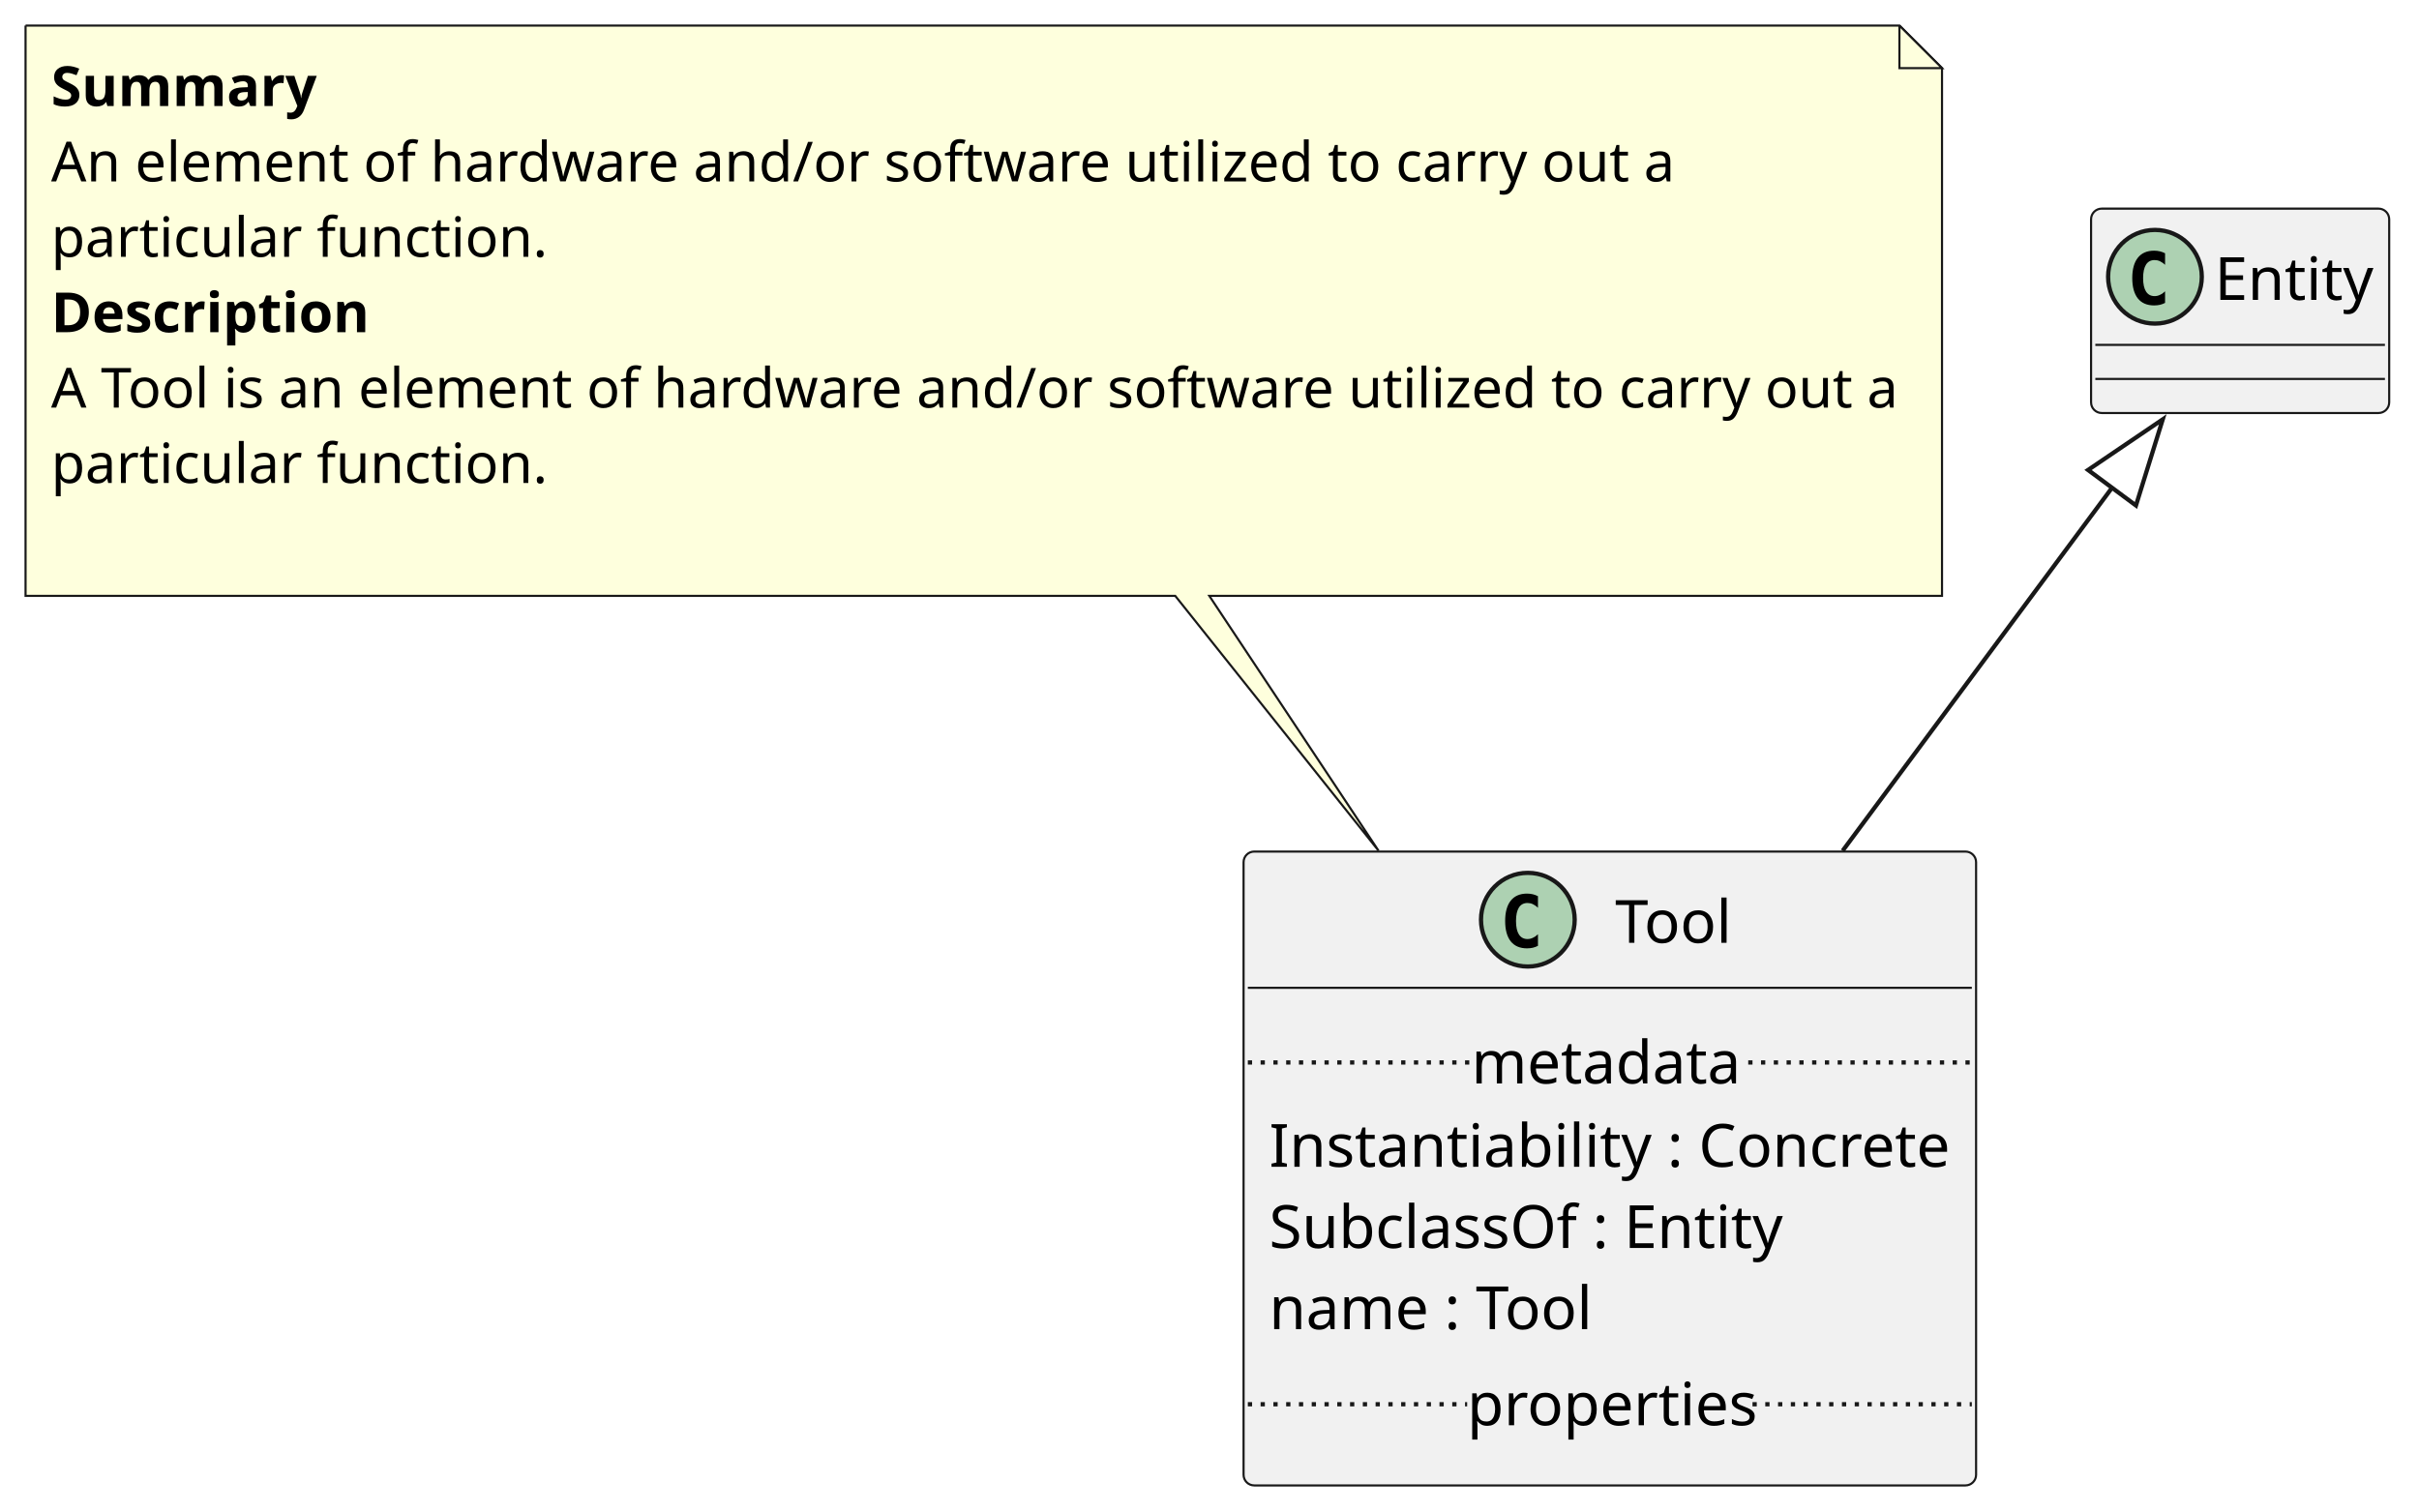
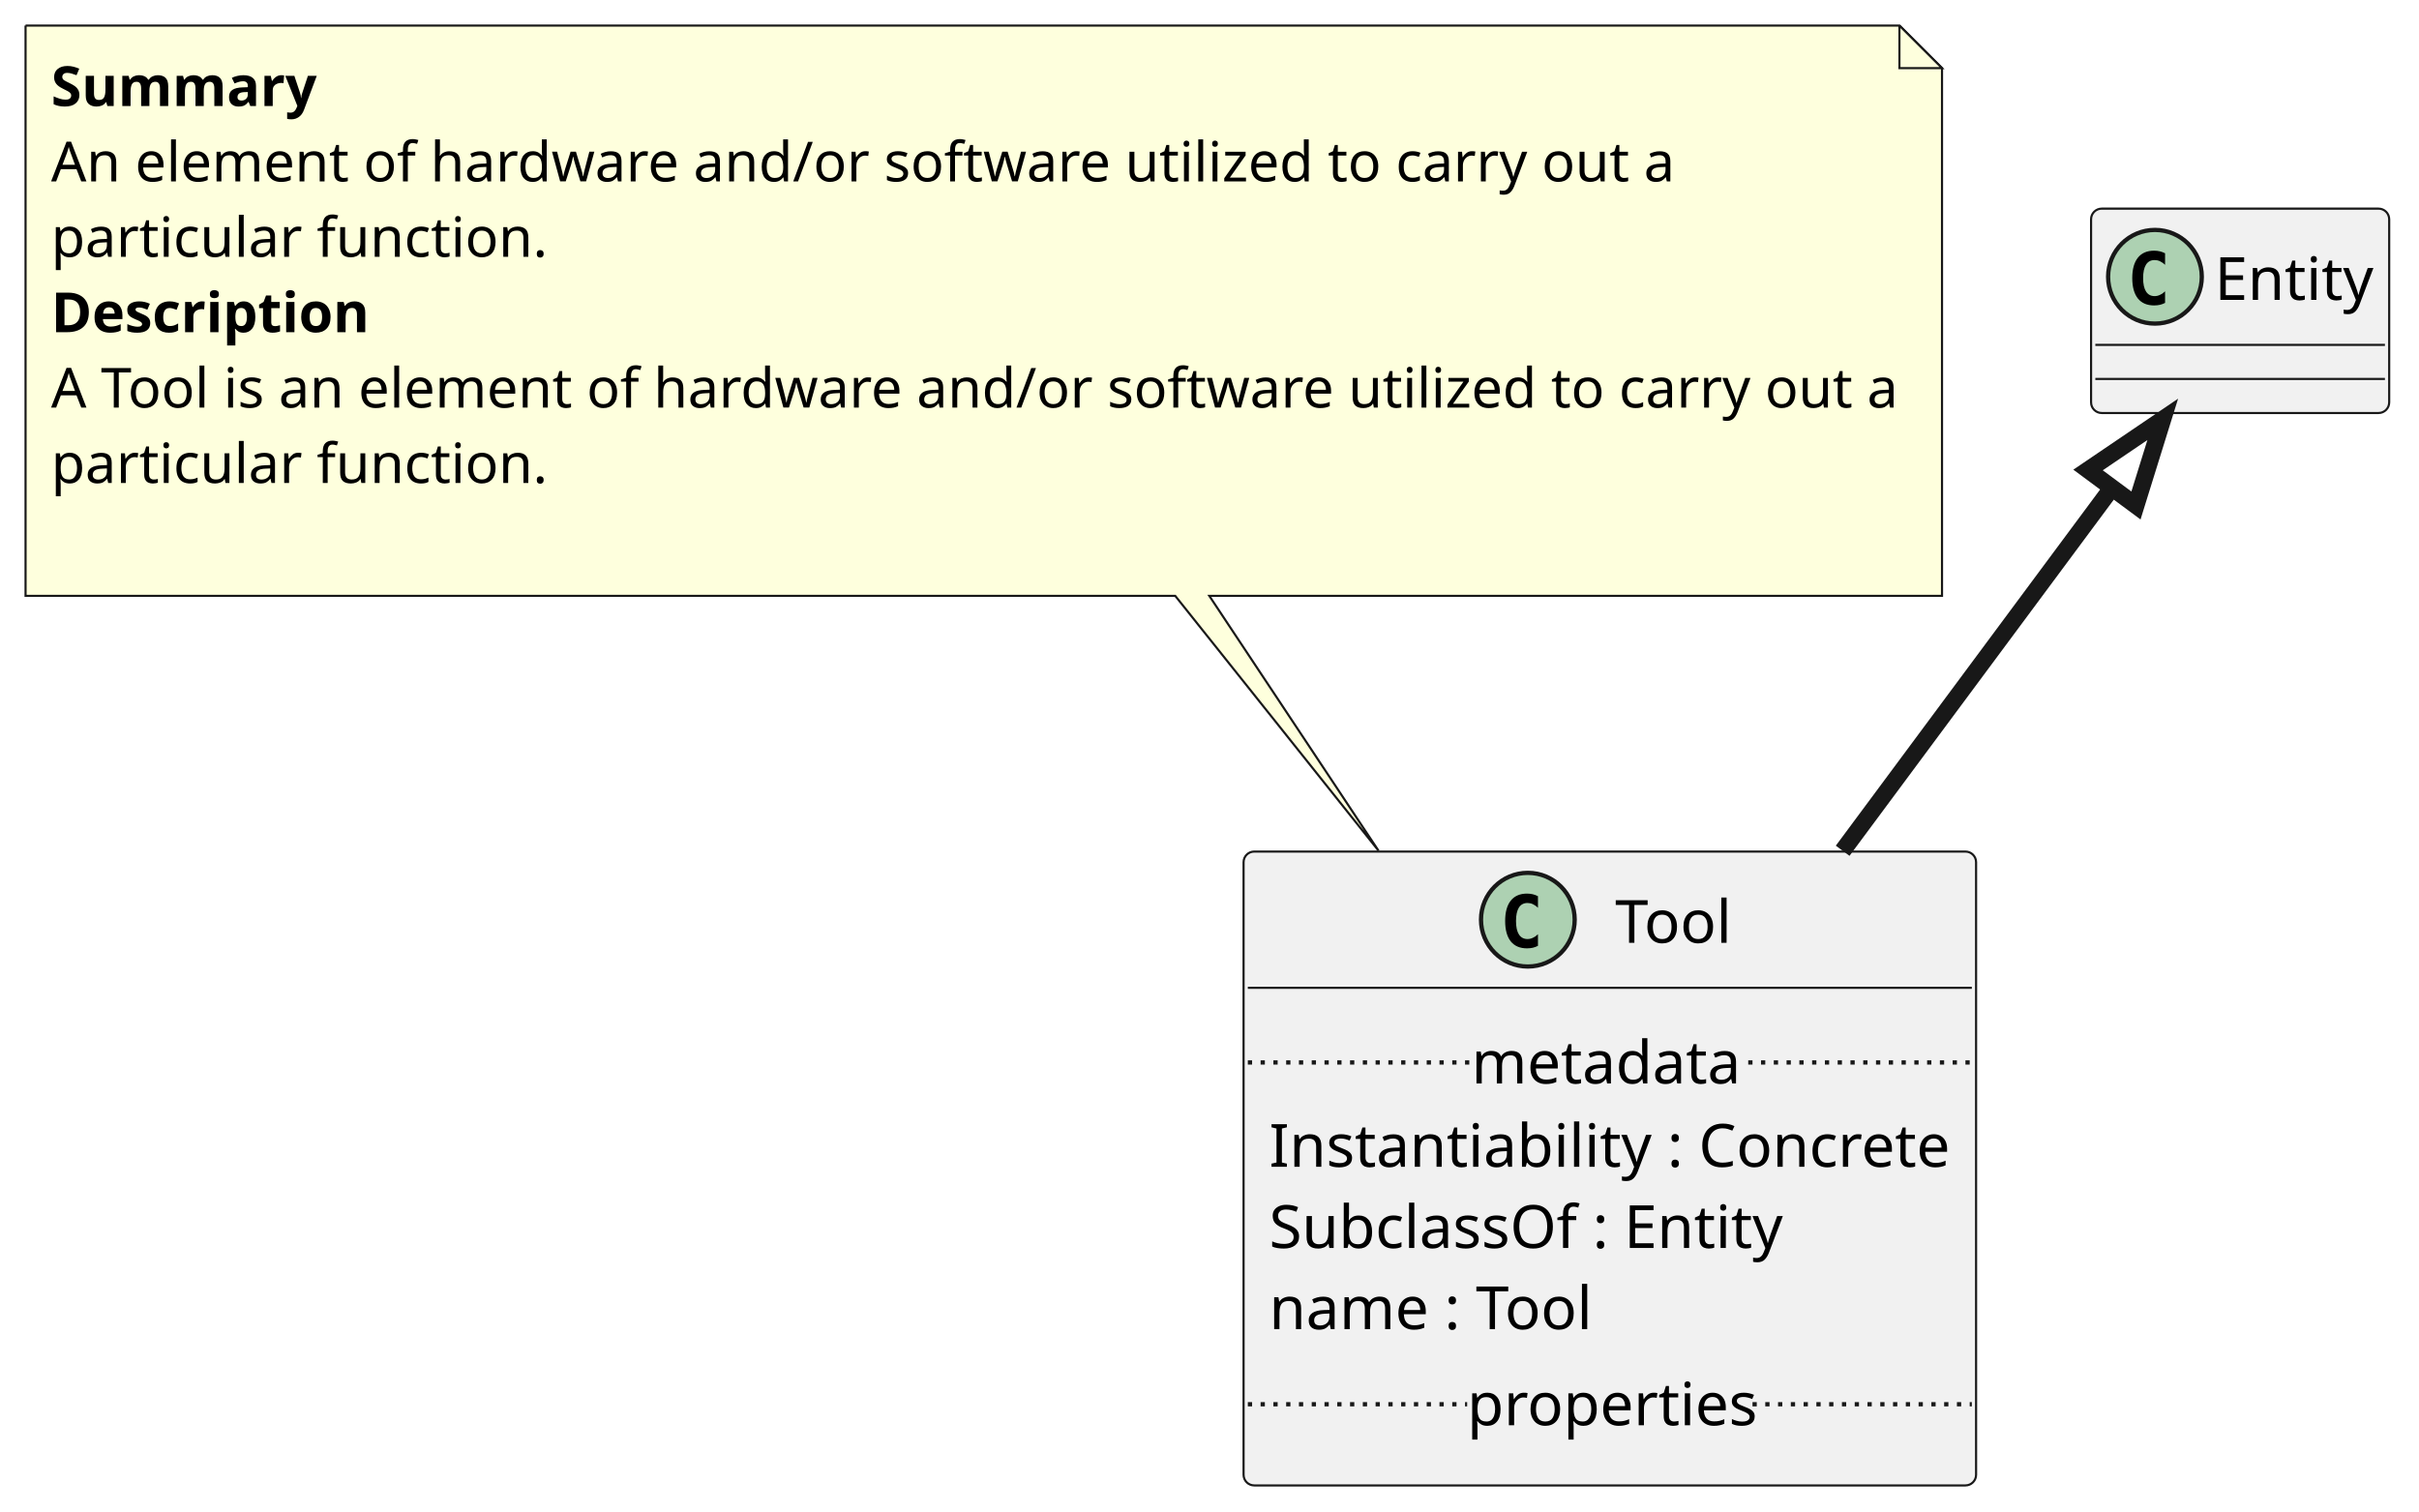
<svg xmlns="http://www.w3.org/2000/svg" contentStyleType="text/css" height="355px" preserveAspectRatio="none" style="width:568px;height:355px;background:#FFFFFF;" version="1.1" viewBox="0 0 568 355" width="568px" zoomAndPan="magnify">
  <defs />
  <g>
    <g id="elem_Tool">
      <rect codeLine="1" fill="#F1F1F1" height="148.874" id="Tool" rx="2.5" ry="2.5" style="stroke:#181818;stroke-width:0.5;" width="172" x="292" y="200" />
      <ellipse cx="358.75" cy="216" fill="#ADD1B2" rx="11" ry="11" style="stroke:#181818;stroke-width:1.0;" />
      <path d="M358.547,222.734 Q356.062,222.734 354.734,221.094 Q353.422,219.422 353.422,216.312 Q353.422,213.188 354.734,211.531 Q356.062,209.875 358.547,209.875 Q359.266,209.875 359.922,210.031 Q360.562,210.188 361.125,210.484 L361.125,213.203 Q360.766,212.859 360.469,212.672 Q360.172,212.469 359.906,212.344 Q359.594,212.203 359.281,212.141 Q358.984,212.078 358.672,212.078 Q357.344,212.078 356.656,213.141 Q355.969,214.234 355.969,216.312 Q355.969,218.406 356.656,219.469 Q357.344,220.547 358.672,220.547 Q359.312,220.547 359.906,220.266 Q360.203,220.141 360.484,219.953 Q360.781,219.75 361.125,219.422 L361.125,222.141 Q360.547,222.438 359.906,222.594 Q359.266,222.734 358.547,222.734 Z " fill="#000000" />
      <text fill="#000000" font-family="sans-serif" font-size="14" lengthAdjust="spacing" textLength="30" x="379.25" y="221.432">Tool</text>
      <line style="stroke:#181818;stroke-width:0.5;" x1="293" x2="463" y1="232" y2="232" />
      <text fill="#000000" font-family="sans-serif" font-size="14" lengthAdjust="spacing" textLength="160" x="298" y="274.034">Instantiability : Concrete</text>
      <text fill="#000000" font-family="sans-serif" font-size="14" lengthAdjust="spacing" textLength="121" x="298" y="293.102">SubclassOf : Entity</text>
      <text fill="#000000" font-family="sans-serif" font-size="14" lengthAdjust="spacing" textLength="78" x="298" y="312.17">name : Tool</text>
      <line style="stroke:#181818;stroke-width:1.0;stroke-dasharray:1.0,2.0;" x1="293" x2="345.5" y1="249.534" y2="249.534" />
      <text fill="#000000" font-family="sans-serif" font-size="14" lengthAdjust="spacing" textLength="65" x="345.5" y="254.466">metadata</text>
      <line style="stroke:#181818;stroke-width:1.0;stroke-dasharray:1.0,2.0;" x1="410.5" x2="463" y1="249.534" y2="249.534" />
      <line style="stroke:#181818;stroke-width:1.0;stroke-dasharray:1.0,2.0;" x1="293" x2="344.5" y1="329.806" y2="329.806" />
      <text fill="#000000" font-family="sans-serif" font-size="14" lengthAdjust="spacing" textLength="67" x="344.5" y="334.738">properties</text>
      <line style="stroke:#181818;stroke-width:1.0;stroke-dasharray:1.0,2.0;" x1="411.5" x2="463" y1="329.806" y2="329.806" />
    </g>
    <g id="elem_GMN3">
      <path d="M6,6 L6,139.942 A0,0 0 0 0 6,139.942 L275.95,139.942 L323.69,199.8 L283.95,139.942 L456,139.942 A0,0 0 0 0 456,139.942 L456,16 L446,6 L6,6 A0,0 0 0 0 6,6 " fill="#FEFFDD" style="stroke:#181818;stroke-width:0.5;" />
      <path d="M446,6 L446,16 L456,16 L446,6 " fill="#FEFFDD" style="stroke:#181818;stroke-width:0.5;" />
      <text fill="#000000" font-family="sans-serif" font-size="13" font-weight="bold" lengthAdjust="spacing" textLength="62" x="12" y="24.897">Summary</text>
      <text fill="#000000" font-family="sans-serif" font-size="13" lengthAdjust="spacing" textLength="375" x="12" y="42.603">An element of hardware and/or software utilized to carry out a</text>
      <text fill="#000000" font-family="sans-serif" font-size="13" lengthAdjust="spacing" textLength="112" x="12" y="60.309">particular function.</text>
      <text fill="#000000" font-family="sans-serif" font-size="13" font-weight="bold" lengthAdjust="spacing" textLength="81" x="12" y="78.015">Description</text>
      <text fill="#000000" font-family="sans-serif" font-size="13" lengthAdjust="spacing" textLength="429" x="12" y="95.721">A Tool is an element of hardware and/or software utilized to carry out a</text>
      <text fill="#000000" font-family="sans-serif" font-size="13" lengthAdjust="spacing" textLength="112" x="12" y="113.427">particular function.</text>
      <text fill="#000000" font-family="sans-serif" font-size="13" lengthAdjust="spacing" textLength="3" x="12" y="131.133"> </text>
    </g>
    <g id="elem_Entity">
      <rect fill="#F1F1F1" height="48" id="Entity" rx="2.5" ry="2.5" style="stroke:#181818;stroke-width:0.5;" width="70" x="491" y="49" />
      <ellipse cx="506" cy="65" fill="#ADD1B2" rx="11" ry="11" style="stroke:#181818;stroke-width:1.0;" />
      <path d="M505.797,71.734 Q503.312,71.734 501.984,70.094 Q500.672,68.422 500.672,65.312 Q500.672,62.188 501.984,60.531 Q503.312,58.875 505.797,58.875 Q506.516,58.875 507.172,59.031 Q507.812,59.188 508.375,59.484 L508.375,62.203 Q508.016,61.859 507.719,61.672 Q507.422,61.469 507.156,61.344 Q506.844,61.203 506.531,61.141 Q506.234,61.078 505.922,61.078 Q504.594,61.078 503.906,62.141 Q503.219,63.234 503.219,65.312 Q503.219,67.406 503.906,68.469 Q504.594,69.547 505.922,69.547 Q506.562,69.547 507.156,69.266 Q507.453,69.141 507.734,68.953 Q508.031,68.75 508.375,68.422 L508.375,71.141 Q507.797,71.438 507.156,71.594 Q506.516,71.734 505.797,71.734 Z " fill="#000000" />
      <text fill="#000000" font-family="sans-serif" font-size="14" lengthAdjust="spacing" textLength="38" x="520" y="70.432">Entity</text>
      <line style="stroke:#181818;stroke-width:0.5;" x1="492" x2="560" y1="81" y2="81" />
      <line style="stroke:#181818;stroke-width:0.5;" x1="492" x2="560" y1="89" y2="89" />
    </g>
    <g id="link_Entity_Tool">
-       <path codeLine="17" d="M496.05,114.38 C477.86,138.89 454.1,170.92 432.67,199.81 " fill="none" id="Entity-backto-Tool" style="stroke:#181818;stroke-width:1.0;" />
-       <polygon fill="none" points="490.29,110.38,507.83,98.49,501.54,118.72,490.29,110.38" style="stroke:#181818;stroke-width:1.0;" />
+       <path codeLine="17" d="M496.05,114.38 C477.86,138.89 454.1,170.92 432.67,199.81 " fill="none" id="Entity-backto-Tool" style="stroke:#181818;stroke-width:4.0;" />
+       <polygon fill="none" points="490.29,110.38,507.83,98.49,501.54,118.72,490.29,110.38" style="stroke:#181818;stroke-width:4.0;" />
    </g>
  </g>
</svg>
